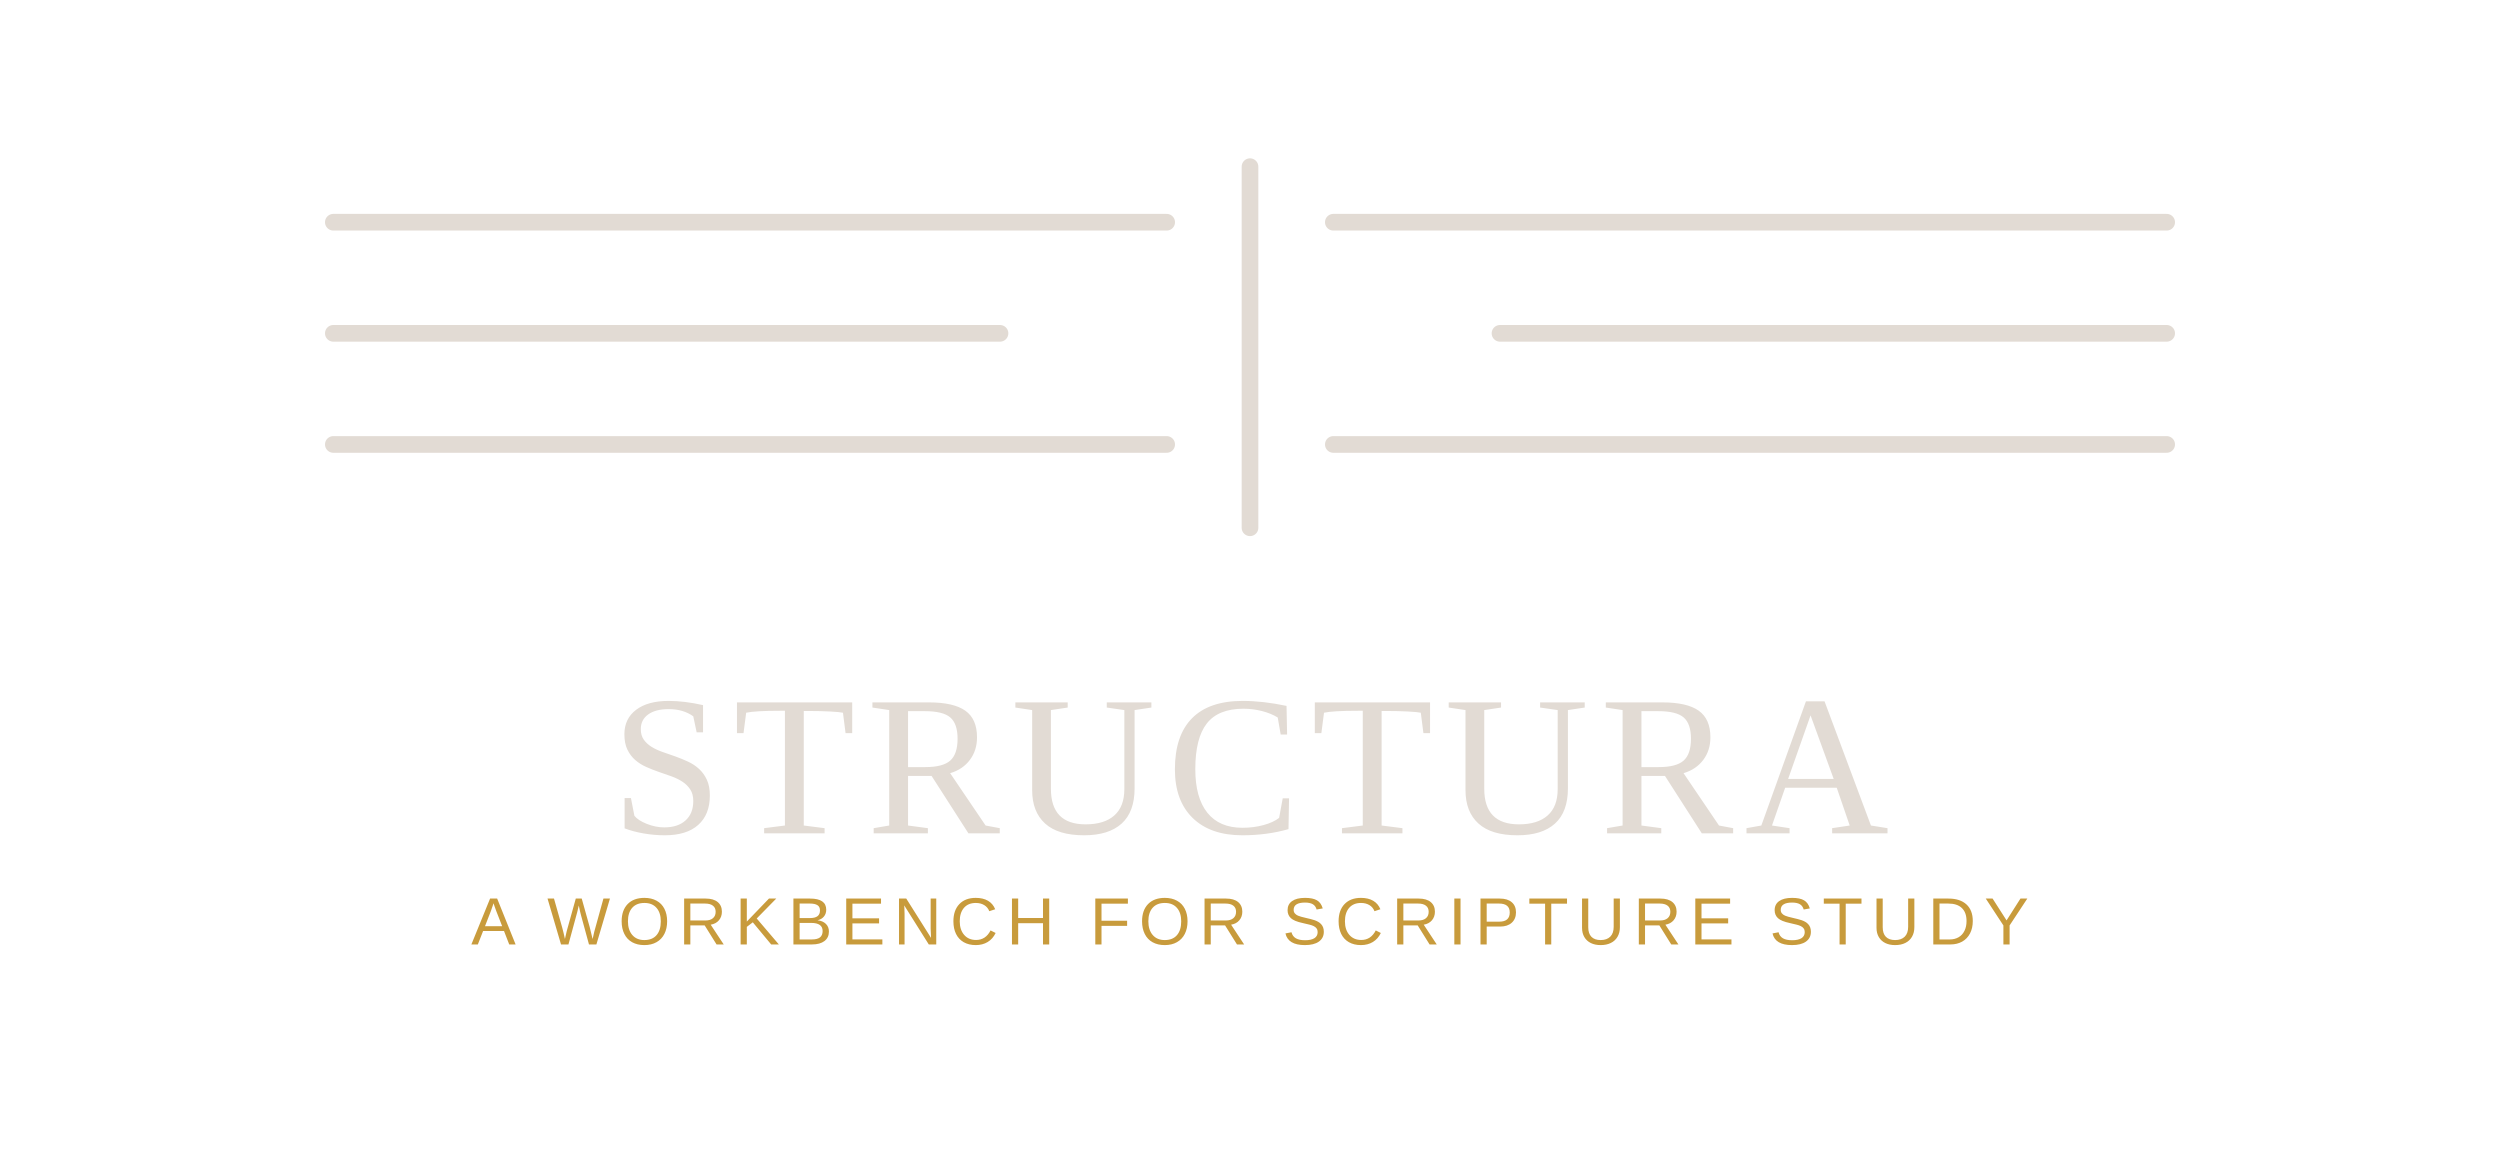
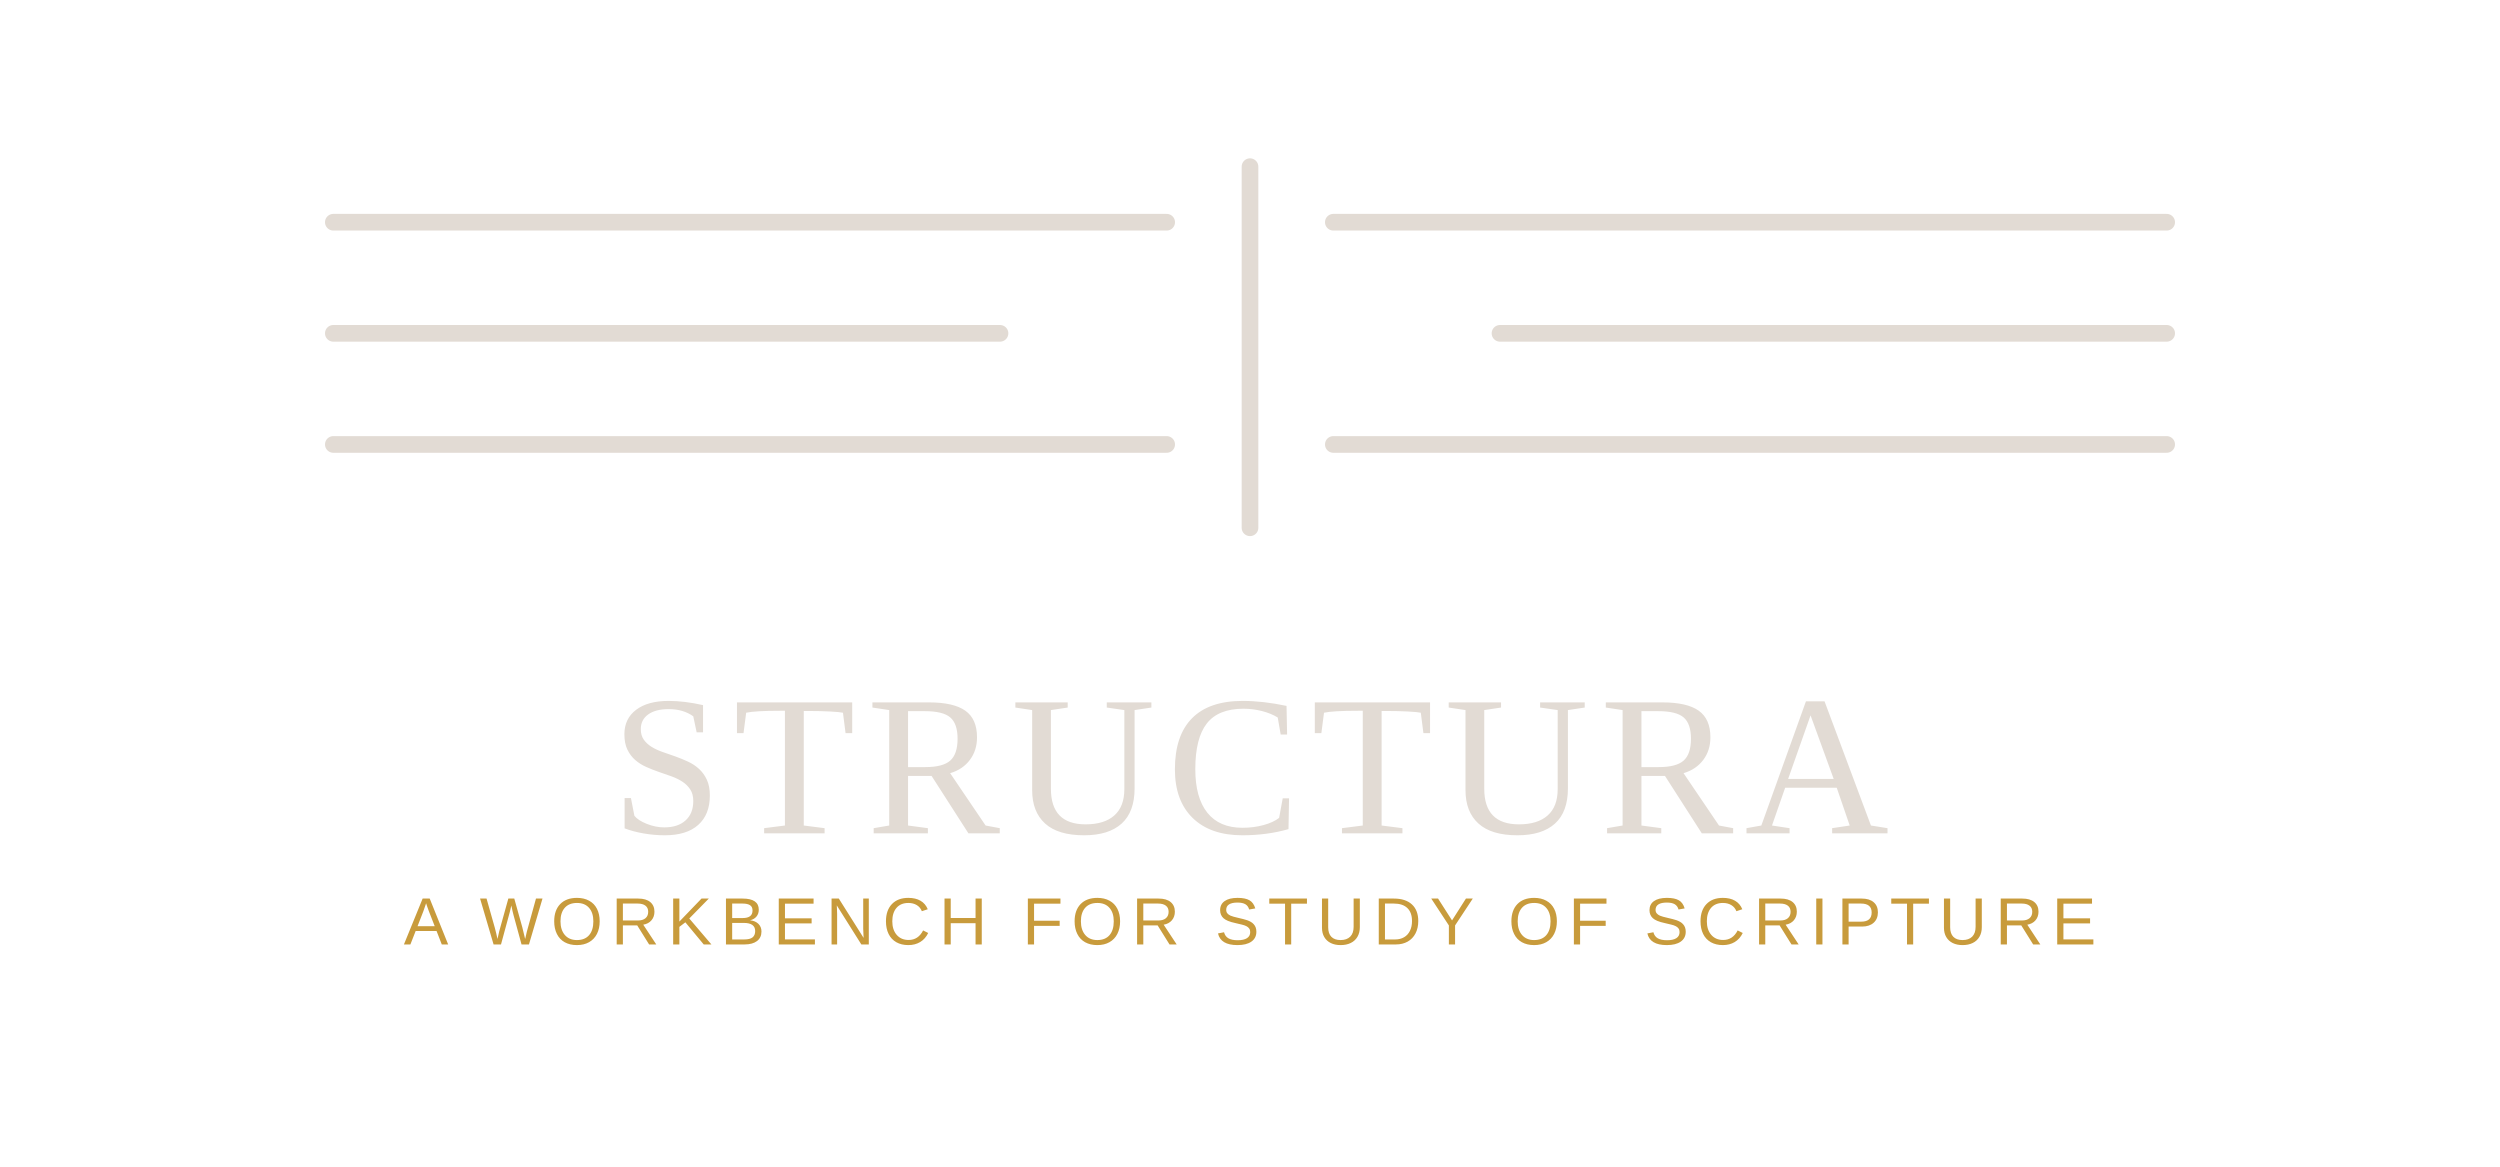
<svg xmlns="http://www.w3.org/2000/svg" viewBox="0 0 900 420" version="1.1" id="svg8">
  <defs id="defs8" />
  <style id="style1">
.title { font-family: Georgia, "Times New Roman", serif; font-size:72px; fill:#e2dbd4; letter-spacing:4px;}
.subtitle { font-family: Arial, sans-serif; font-size:24px; fill:#c89b3c; letter-spacing:3px;}
.line { stroke:#e2dbd4; stroke-width:6; stroke-linecap:round;}
</style>
  <g class="line" id="g7">
    <line x1="120" y1="80" x2="420" y2="80" id="line1" />
    <line x1="120" y1="120" x2="360" y2="120" id="line2" />
    <line x1="120" y1="160" x2="420" y2="160" id="line3" />
    <line x1="480" y1="80" x2="780" y2="80" id="line4" />
    <line x1="540" y1="120" x2="780" y2="120" id="line5" />
    <line x1="480" y1="160" x2="780" y2="160" id="line6" />
    <line x1="450" y1="60" x2="450" y2="190" id="line7" />
  </g>
  <text x="450" y="300" text-anchor="middle" class="title" id="text7">STRUCTURA</text>
-   <text x="450" y="340" text-anchor="middle" class="subtitle" id="text8">A WORKBENCH FOR SCRIPTURE STUDY</text>
+   <text x="450" y="340" text-anchor="middle" class="subtitle" id="text8">A WORKBENCH FOR STUDY OF SCRIPTURE</text>
</svg>
